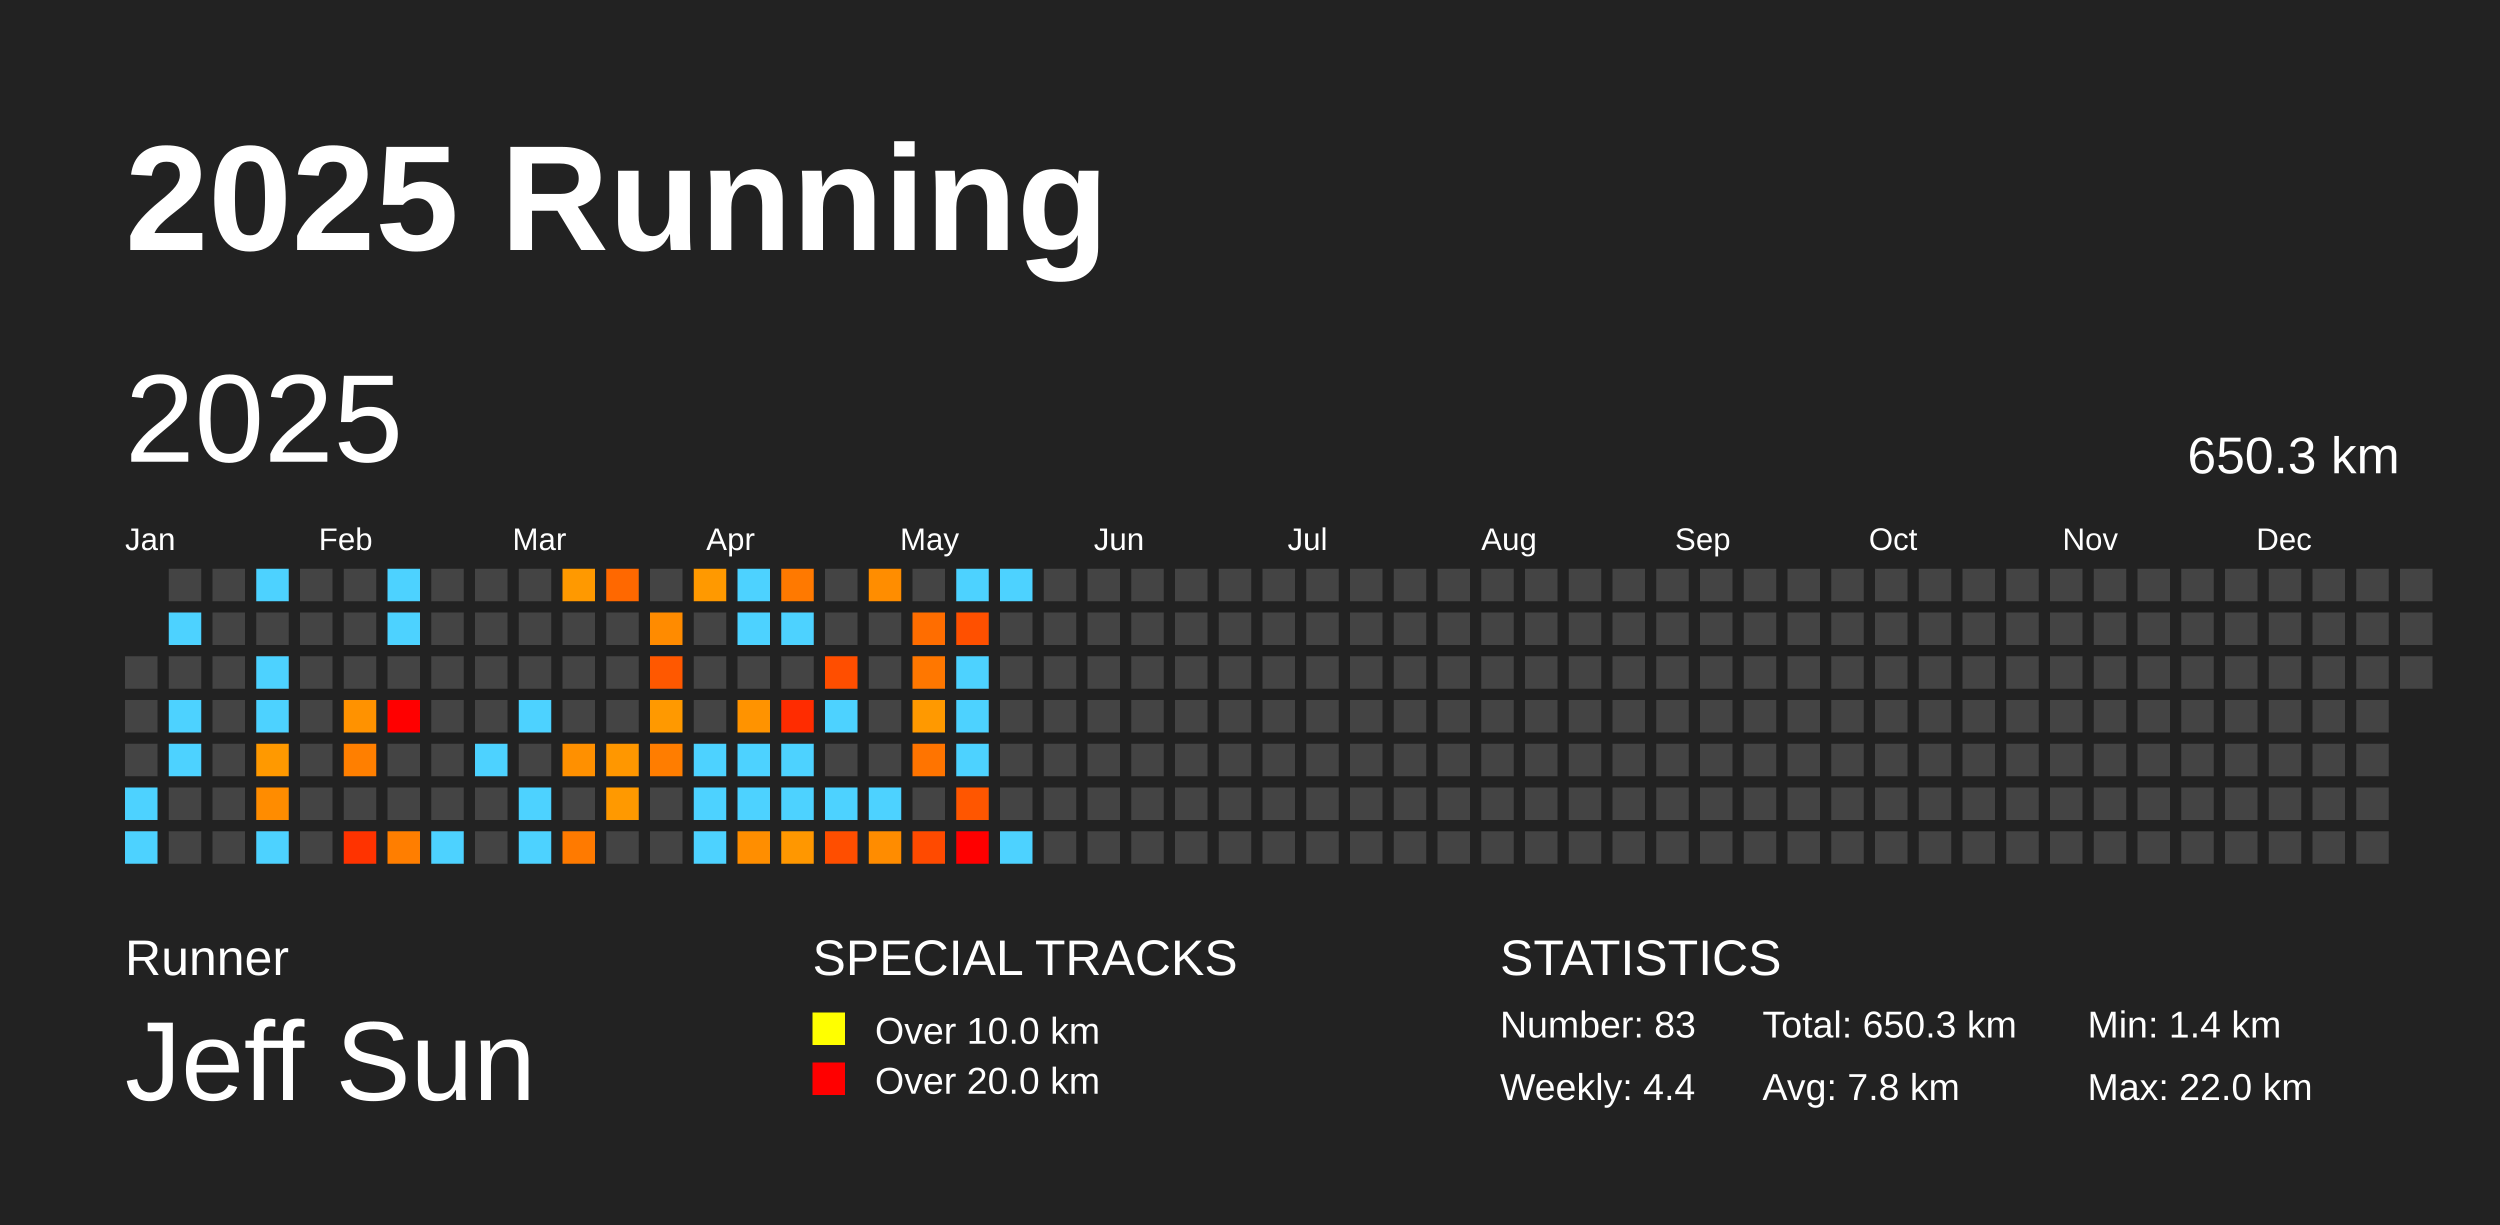
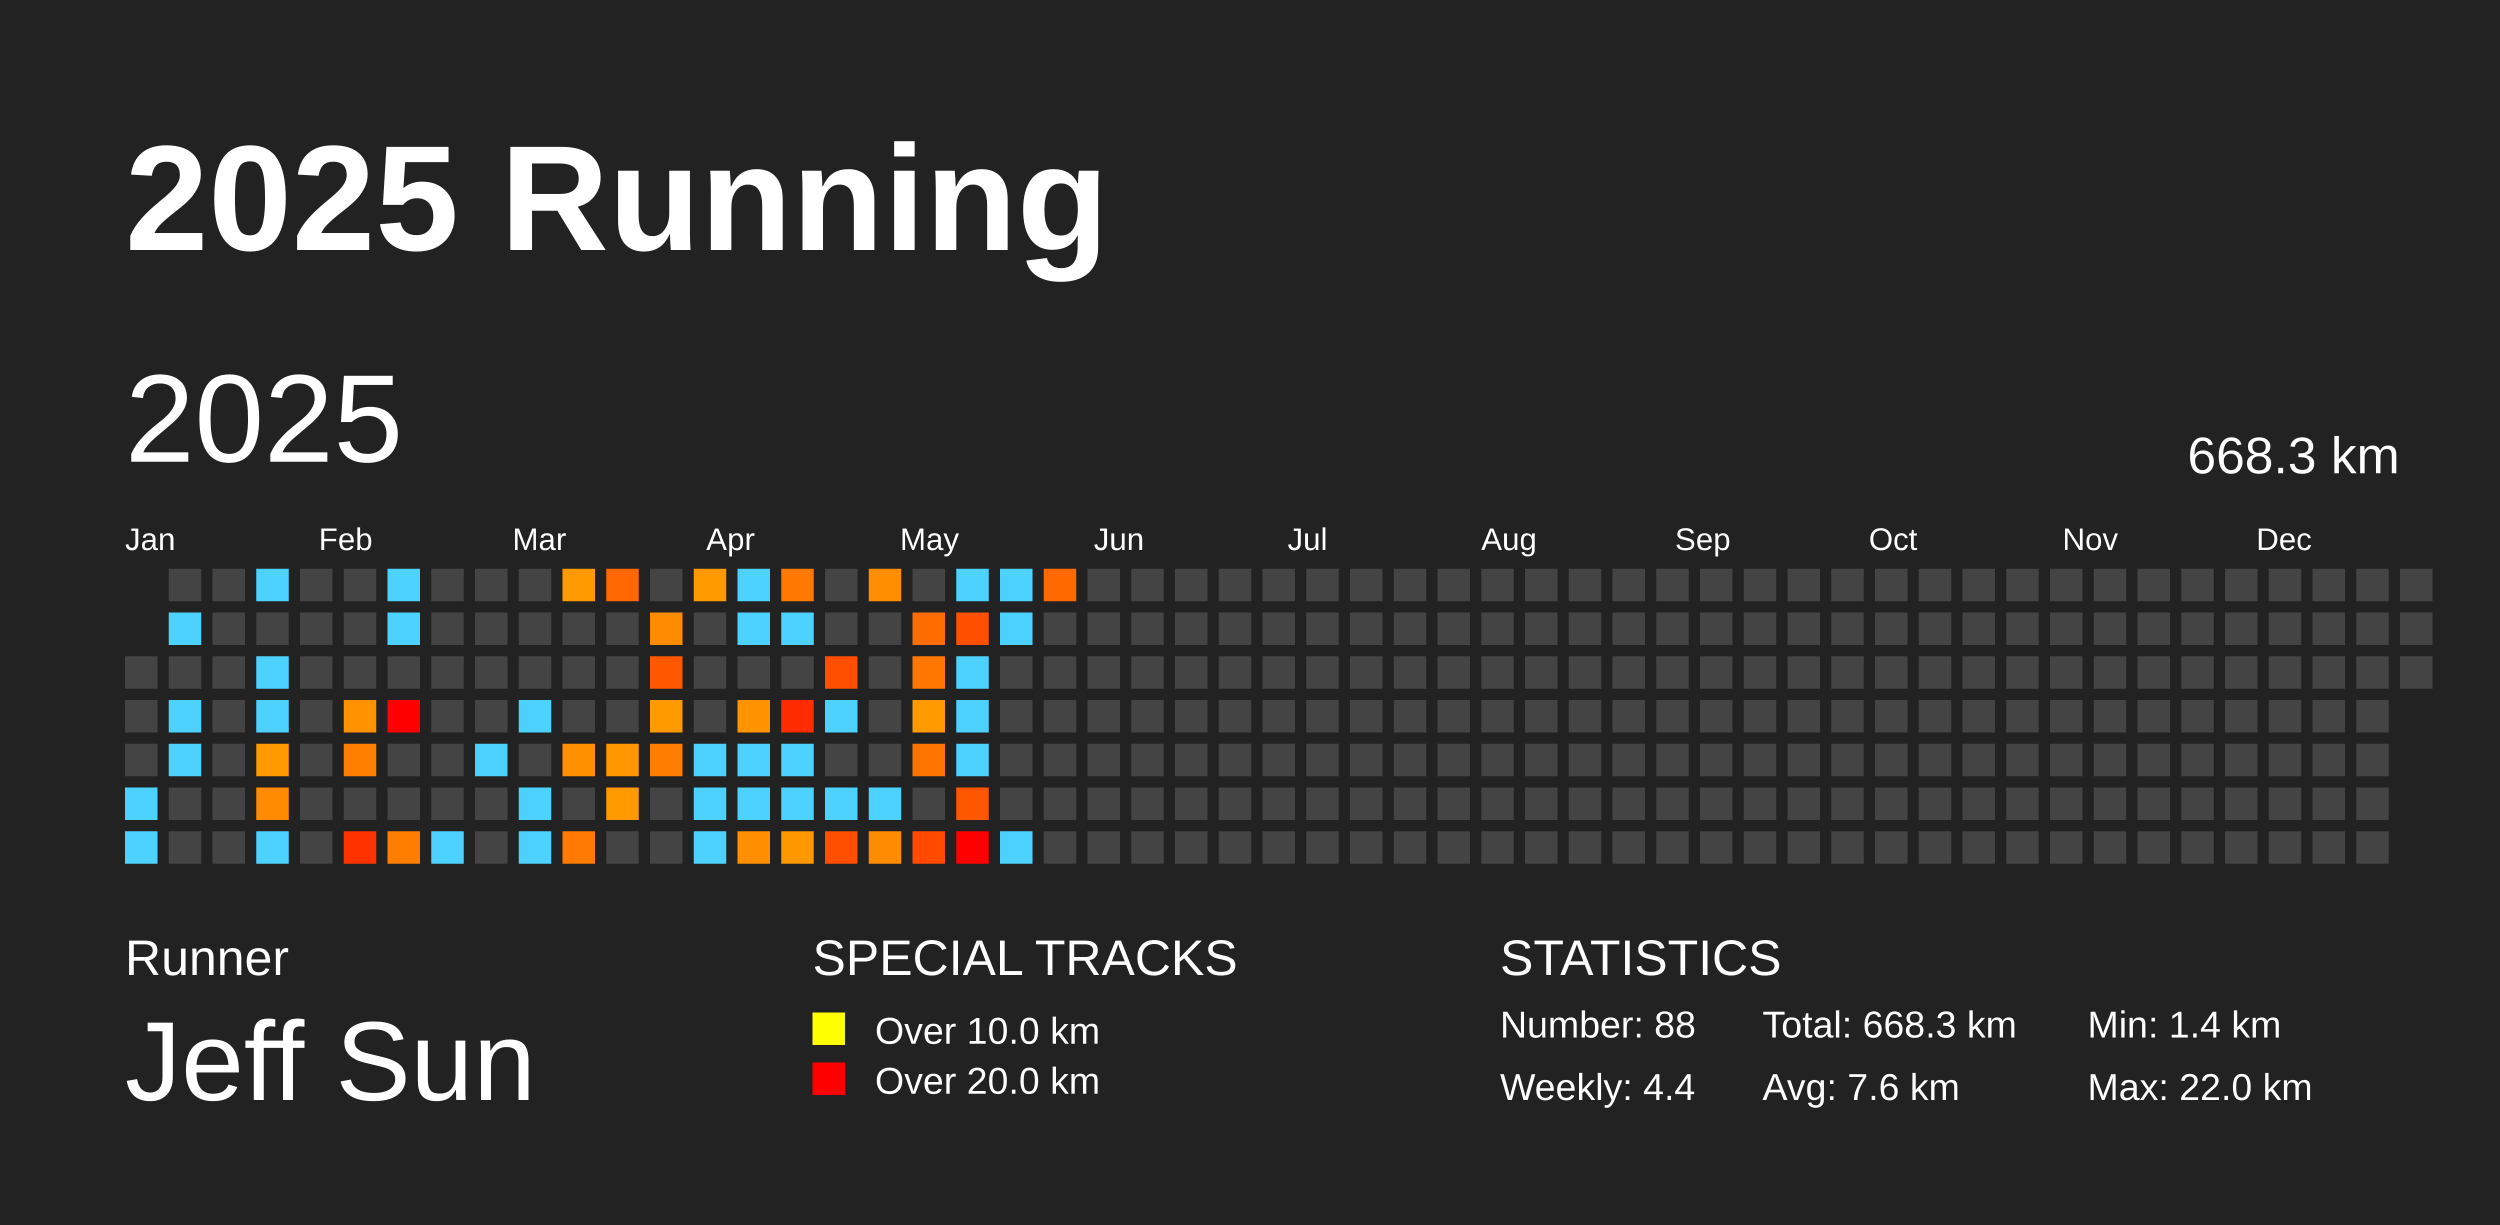
<svg xmlns="http://www.w3.org/2000/svg" baseProfile="full" height="98mm" version="1.1" viewBox="0,0,200,98" width="200mm">
  <defs />
  <rect fill="#222222" height="98" width="200" x="0" y="0" />
  <text fill="#FFFFFF" style="font-size:12px; font-family:Arial; font-weight:bold;" x="10" y="20">2025 Running</text>
  <text fill="#FFFFFF" style="font-size:4px; font-family:Arial" x="10" y="78">Runner</text>
  <text fill="#FFFFFF" style="font-size:9px; font-family:Arial" x="10" y="88">Jeff Sun</text>
  <text fill="#FFFFFF" style="font-size:4px; font-family:Arial" x="65" y="78">SPECIAL TRACKS</text>
  <rect fill="yellow" height="2.6" width="2.6" x="65" y="81" />
  <text fill="#FFFFFF" style="font-size:3px; font-family:Arial" x="70" y="83.5">Over 10.0 km</text>
  <rect fill="red" height="2.6" width="2.6" x="65" y="85" />
  <text fill="#FFFFFF" style="font-size:3px; font-family:Arial" x="70" y="87.5">Over 20.0 km</text>
  <text fill="#FFFFFF" style="font-size:4px; font-family:Arial" x="120" y="78">STATISTICS</text>
-   <text fill="#FFFFFF" style="font-size:3px; font-family:Arial" x="120" y="83">Number: 83</text>
+   <text fill="#FFFFFF" style="font-size:3px; font-family:Arial" x="120" y="83">Number: 88</text>
  <text fill="#FFFFFF" style="font-size:3px; font-family:Arial" x="120" y="88">Weekly: 4.4</text>
-   <text fill="#FFFFFF" style="font-size:3px; font-family:Arial" x="141" y="83">Total: 650.3 km</text>
-   <text fill="#FFFFFF" style="font-size:3px; font-family:Arial" x="141" y="88">Avg: 7.8 km</text>
+   <text fill="#FFFFFF" style="font-size:3px; font-family:Arial" x="141" y="83">Total: 668.3 km</text>
+   <text fill="#FFFFFF" style="font-size:3px; font-family:Arial" x="141" y="88">Avg: 7.6 km</text>
  <text fill="#FFFFFF" style="font-size:3px; font-family:Arial" x="167" y="83">Min: 1.4 km</text>
  <text fill="#FFFFFF" style="font-size:3px; font-family:Arial" x="167" y="88">Max: 22.0 km</text>
  <text dominant-baseline="hanging" fill="#FFFFFF" style="font-size:10.0px; font-family:Arial;" x="10" y="30">2025</text>
-   <text dominant-baseline="hanging" fill="#FFFFFF" style="font-size:4.125px; font-family:Arial;" x="175" y="35">650.3 km</text>
+   <text dominant-baseline="hanging" fill="#FFFFFF" style="font-size:4.125px; font-family:Arial;" x="175" y="35">668.3 km</text>
  <text fill="#FFFFFF" style="font-size:2.5px; font-family:Arial" x="10.0" y="44">Jan</text>
  <text fill="#FFFFFF" style="font-size:2.5px; font-family:Arial" x="25.5" y="44">Feb</text>
  <text fill="#FFFFFF" style="font-size:2.5px; font-family:Arial" x="41.0" y="44">Mar</text>
  <text fill="#FFFFFF" style="font-size:2.5px; font-family:Arial" x="56.5" y="44">Apr</text>
  <text fill="#FFFFFF" style="font-size:2.5px; font-family:Arial" x="72.0" y="44">May</text>
  <text fill="#FFFFFF" style="font-size:2.5px; font-family:Arial" x="87.5" y="44">Jun</text>
  <text fill="#FFFFFF" style="font-size:2.5px; font-family:Arial" x="103.0" y="44">Jul</text>
  <text fill="#FFFFFF" style="font-size:2.5px; font-family:Arial" x="118.5" y="44">Aug</text>
  <text fill="#FFFFFF" style="font-size:2.5px; font-family:Arial" x="134.0" y="44">Sep</text>
  <text fill="#FFFFFF" style="font-size:2.5px; font-family:Arial" x="149.5" y="44">Oct</text>
  <text fill="#FFFFFF" style="font-size:2.5px; font-family:Arial" x="165.0" y="44">Nov</text>
  <text fill="#FFFFFF" style="font-size:2.5px; font-family:Arial" x="180.5" y="44">Dec</text>
  <rect fill="#444444" height="2.6" width="2.6" x="10.0" y="52.5" />
  <rect fill="#444444" height="2.6" width="2.6" x="10.0" y="56.0" />
  <rect fill="#444444" height="2.6" width="2.6" x="10.0" y="59.5" />
  <rect fill="#4dd2ff" height="2.6" width="2.6" x="10.0" y="63.0" />
  <rect fill="#4dd2ff" height="2.6" width="2.6" x="10.0" y="66.5" />
  <rect fill="#444444" height="2.6" width="2.6" x="13.5" y="45.5" />
  <rect fill="#4dd2ff" height="2.6" width="2.6" x="13.5" y="49.0" />
  <rect fill="#444444" height="2.6" width="2.6" x="13.5" y="52.5" />
  <rect fill="#4dd2ff" height="2.6" width="2.6" x="13.5" y="56.0" />
  <rect fill="#4dd2ff" height="2.6" width="2.6" x="13.5" y="59.5" />
  <rect fill="#444444" height="2.6" width="2.6" x="13.5" y="63.0" />
  <rect fill="#444444" height="2.6" width="2.6" x="13.5" y="66.5" />
  <rect fill="#444444" height="2.6" width="2.6" x="17.0" y="45.5" />
  <rect fill="#444444" height="2.6" width="2.6" x="17.0" y="49.0" />
  <rect fill="#444444" height="2.6" width="2.6" x="17.0" y="52.5" />
  <rect fill="#444444" height="2.6" width="2.6" x="17.0" y="56.0" />
  <rect fill="#444444" height="2.6" width="2.6" x="17.0" y="59.5" />
  <rect fill="#444444" height="2.6" width="2.6" x="17.0" y="63.0" />
  <rect fill="#444444" height="2.6" width="2.6" x="17.0" y="66.5" />
  <rect fill="#4dd2ff" height="2.6" width="2.6" x="20.5" y="45.5" />
  <rect fill="#444444" height="2.6" width="2.6" x="20.5" y="49.0" />
  <rect fill="#4dd2ff" height="2.6" width="2.6" x="20.5" y="52.5" />
  <rect fill="#4dd2ff" height="2.6" width="2.6" x="20.5" y="56.0" />
  <rect fill="#ff9900" height="2.6" width="2.6" x="20.5" y="59.5" />
  <rect fill="#ff8c00" height="2.6" width="2.6" x="20.5" y="63.0" />
  <rect fill="#4dd2ff" height="2.6" width="2.6" x="20.5" y="66.5" />
  <rect fill="#444444" height="2.6" width="2.6" x="24.0" y="45.5" />
  <rect fill="#444444" height="2.6" width="2.6" x="24.0" y="49.0" />
  <rect fill="#444444" height="2.6" width="2.6" x="24.0" y="52.5" />
  <rect fill="#444444" height="2.6" width="2.6" x="24.0" y="56.0" />
  <rect fill="#444444" height="2.6" width="2.6" x="24.0" y="59.5" />
  <rect fill="#444444" height="2.6" width="2.6" x="24.0" y="63.0" />
  <rect fill="#444444" height="2.6" width="2.6" x="24.0" y="66.5" />
  <rect fill="#444444" height="2.6" width="2.6" x="27.5" y="45.5" />
  <rect fill="#444444" height="2.6" width="2.6" x="27.5" y="49.0" />
  <rect fill="#444444" height="2.6" width="2.6" x="27.5" y="52.5" />
  <rect fill="#ff9200" height="2.6" width="2.6" x="27.5" y="56.0" />
  <rect fill="#ff7f00" height="2.6" width="2.6" x="27.5" y="59.5" />
  <rect fill="#444444" height="2.6" width="2.6" x="27.5" y="63.0" />
  <rect fill="#ff3300" height="2.6" width="2.6" x="27.5" y="66.5" />
  <rect fill="#4dd2ff" height="2.6" width="2.6" x="31.0" y="45.5" />
  <rect fill="#4dd2ff" height="2.6" width="2.6" x="31.0" y="49.0" />
  <rect fill="#444444" height="2.6" width="2.6" x="31.0" y="52.5" />
  <rect fill="red" height="2.6" width="2.6" x="31.0" y="56.0" />
  <rect fill="#444444" height="2.6" width="2.6" x="31.0" y="59.5" />
  <rect fill="#444444" height="2.6" width="2.6" x="31.0" y="63.0" />
  <rect fill="#ff7e00" height="2.6" width="2.6" x="31.0" y="66.5" />
  <rect fill="#444444" height="2.6" width="2.6" x="34.5" y="45.5" />
  <rect fill="#444444" height="2.6" width="2.6" x="34.5" y="49.0" />
  <rect fill="#444444" height="2.6" width="2.6" x="34.5" y="52.5" />
  <rect fill="#444444" height="2.6" width="2.6" x="34.5" y="56.0" />
  <rect fill="#444444" height="2.6" width="2.6" x="34.5" y="59.5" />
  <rect fill="#444444" height="2.6" width="2.6" x="34.5" y="63.0" />
  <rect fill="#4dd2ff" height="2.6" width="2.6" x="34.5" y="66.5" />
  <rect fill="#444444" height="2.6" width="2.6" x="38.0" y="45.5" />
  <rect fill="#444444" height="2.6" width="2.6" x="38.0" y="49.0" />
  <rect fill="#444444" height="2.6" width="2.6" x="38.0" y="52.5" />
  <rect fill="#444444" height="2.6" width="2.6" x="38.0" y="56.0" />
  <rect fill="#4dd2ff" height="2.6" width="2.6" x="38.0" y="59.5" />
  <rect fill="#444444" height="2.6" width="2.6" x="38.0" y="63.0" />
  <rect fill="#444444" height="2.6" width="2.6" x="38.0" y="66.5" />
  <rect fill="#444444" height="2.6" width="2.6" x="41.5" y="45.5" />
  <rect fill="#444444" height="2.6" width="2.6" x="41.5" y="49.0" />
  <rect fill="#444444" height="2.6" width="2.6" x="41.5" y="52.5" />
  <rect fill="#4dd2ff" height="2.6" width="2.6" x="41.5" y="56.0" />
  <rect fill="#444444" height="2.6" width="2.6" x="41.5" y="59.5" />
  <rect fill="#4dd2ff" height="2.6" width="2.6" x="41.5" y="63.0" />
  <rect fill="#4dd2ff" height="2.6" width="2.6" x="41.5" y="66.5" />
  <rect fill="#ff9900" height="2.6" width="2.6" x="45.0" y="45.5" />
  <rect fill="#444444" height="2.6" width="2.6" x="45.0" y="49.0" />
  <rect fill="#444444" height="2.6" width="2.6" x="45.0" y="52.5" />
  <rect fill="#444444" height="2.6" width="2.6" x="45.0" y="56.0" />
  <rect fill="#ff9000" height="2.6" width="2.6" x="45.0" y="59.5" />
  <rect fill="#444444" height="2.6" width="2.6" x="45.0" y="63.0" />
  <rect fill="#ff7a00" height="2.6" width="2.6" x="45.0" y="66.5" />
  <rect fill="#ff6800" height="2.6" width="2.6" x="48.5" y="45.5" />
  <rect fill="#444444" height="2.6" width="2.6" x="48.5" y="49.0" />
  <rect fill="#444444" height="2.6" width="2.6" x="48.5" y="52.5" />
  <rect fill="#444444" height="2.6" width="2.6" x="48.5" y="56.0" />
  <rect fill="#ff9700" height="2.6" width="2.6" x="48.5" y="59.5" />
  <rect fill="#ff9900" height="2.6" width="2.6" x="48.5" y="63.0" />
  <rect fill="#444444" height="2.6" width="2.6" x="48.5" y="66.5" />
  <rect fill="#444444" height="2.6" width="2.6" x="52.0" y="45.5" />
  <rect fill="#ff8b00" height="2.6" width="2.6" x="52.0" y="49.0" />
  <rect fill="#ff5800" height="2.6" width="2.6" x="52.0" y="52.5" />
  <rect fill="#ff9900" height="2.6" width="2.6" x="52.0" y="56.0" />
  <rect fill="#ff7d00" height="2.6" width="2.6" x="52.0" y="59.5" />
  <rect fill="#444444" height="2.6" width="2.6" x="52.0" y="63.0" />
  <rect fill="#444444" height="2.6" width="2.6" x="52.0" y="66.5" />
  <rect fill="#ff9900" height="2.6" width="2.6" x="55.5" y="45.5" />
  <rect fill="#444444" height="2.6" width="2.6" x="55.5" y="49.0" />
  <rect fill="#444444" height="2.6" width="2.6" x="55.5" y="52.5" />
  <rect fill="#444444" height="2.6" width="2.6" x="55.5" y="56.0" />
  <rect fill="#4dd2ff" height="2.6" width="2.6" x="55.5" y="59.5" />
  <rect fill="#4dd2ff" height="2.6" width="2.6" x="55.5" y="63.0" />
  <rect fill="#4dd2ff" height="2.6" width="2.6" x="55.5" y="66.5" />
  <rect fill="#4dd2ff" height="2.6" width="2.6" x="59.0" y="45.5" />
  <rect fill="#4dd2ff" height="2.6" width="2.6" x="59.0" y="49.0" />
  <rect fill="#444444" height="2.6" width="2.6" x="59.0" y="52.5" />
  <rect fill="#ff9300" height="2.6" width="2.6" x="59.0" y="56.0" />
  <rect fill="#4dd2ff" height="2.6" width="2.6" x="59.0" y="59.5" />
  <rect fill="#4dd2ff" height="2.6" width="2.6" x="59.0" y="63.0" />
  <rect fill="#ff8e00" height="2.6" width="2.6" x="59.0" y="66.5" />
  <rect fill="#ff7900" height="2.6" width="2.6" x="62.5" y="45.5" />
  <rect fill="#4dd2ff" height="2.6" width="2.6" x="62.5" y="49.0" />
  <rect fill="#444444" height="2.6" width="2.6" x="62.5" y="52.5" />
  <rect fill="#ff2c00" height="2.6" width="2.6" x="62.5" y="56.0" />
  <rect fill="#4dd2ff" height="2.6" width="2.6" x="62.5" y="59.5" />
  <rect fill="#4dd2ff" height="2.6" width="2.6" x="62.5" y="63.0" />
  <rect fill="#ff9700" height="2.6" width="2.6" x="62.5" y="66.5" />
  <rect fill="#444444" height="2.6" width="2.6" x="66.0" y="45.5" />
  <rect fill="#444444" height="2.6" width="2.6" x="66.0" y="49.0" />
  <rect fill="#ff4e00" height="2.6" width="2.6" x="66.0" y="52.5" />
  <rect fill="#4dd2ff" height="2.6" width="2.6" x="66.0" y="56.0" />
  <rect fill="#444444" height="2.6" width="2.6" x="66.0" y="59.5" />
  <rect fill="#4dd2ff" height="2.6" width="2.6" x="66.0" y="63.0" />
  <rect fill="#ff4e00" height="2.6" width="2.6" x="66.0" y="66.5" />
  <rect fill="#ff8d00" height="2.6" width="2.6" x="69.5" y="45.5" />
  <rect fill="#444444" height="2.6" width="2.6" x="69.5" y="49.0" />
  <rect fill="#444444" height="2.6" width="2.6" x="69.5" y="52.5" />
  <rect fill="#444444" height="2.6" width="2.6" x="69.5" y="56.0" />
  <rect fill="#444444" height="2.6" width="2.6" x="69.5" y="59.5" />
  <rect fill="#4dd2ff" height="2.6" width="2.6" x="69.5" y="63.0" />
  <rect fill="#ff8c00" height="2.6" width="2.6" x="69.5" y="66.5" />
  <rect fill="#444444" height="2.6" width="2.6" x="73.0" y="45.5" />
  <rect fill="#ff6d00" height="2.6" width="2.6" x="73.0" y="49.0" />
  <rect fill="#ff7700" height="2.6" width="2.6" x="73.0" y="52.5" />
  <rect fill="#ff9900" height="2.6" width="2.6" x="73.0" y="56.0" />
  <rect fill="#ff7400" height="2.6" width="2.6" x="73.0" y="59.5" />
  <rect fill="#444444" height="2.6" width="2.6" x="73.0" y="63.0" />
  <rect fill="#ff4a00" height="2.6" width="2.6" x="73.0" y="66.5" />
  <rect fill="#4dd2ff" height="2.6" width="2.6" x="76.5" y="45.5" />
  <rect fill="#ff5000" height="2.6" width="2.6" x="76.5" y="49.0" />
  <rect fill="#4dd2ff" height="2.6" width="2.6" x="76.5" y="52.5" />
  <rect fill="#4dd2ff" height="2.6" width="2.6" x="76.5" y="56.0" />
  <rect fill="#4dd2ff" height="2.6" width="2.6" x="76.5" y="59.5" />
  <rect fill="#ff5600" height="2.6" width="2.6" x="76.5" y="63.0" />
  <rect fill="red" height="2.6" width="2.6" x="76.5" y="66.5" />
  <rect fill="#4dd2ff" height="2.6" width="2.6" x="80.0" y="45.5" />
-   <rect fill="#444444" height="2.6" width="2.6" x="80.0" y="49.0" />
+   <rect fill="#4dd2ff" height="2.6" width="2.6" x="80.0" y="49.0" />
  <rect fill="#444444" height="2.6" width="2.6" x="80.0" y="52.5" />
  <rect fill="#444444" height="2.6" width="2.6" x="80.0" y="56.0" />
  <rect fill="#444444" height="2.6" width="2.6" x="80.0" y="59.5" />
  <rect fill="#444444" height="2.6" width="2.6" x="80.0" y="63.0" />
  <rect fill="#4dd2ff" height="2.6" width="2.6" x="80.0" y="66.5" />
-   <rect fill="#444444" height="2.6" width="2.6" x="83.5" y="45.5" />
+   <rect fill="#ff6900" height="2.6" width="2.6" x="83.5" y="45.5" />
  <rect fill="#444444" height="2.6" width="2.6" x="83.5" y="49.0" />
  <rect fill="#444444" height="2.6" width="2.6" x="83.5" y="52.5" />
  <rect fill="#444444" height="2.6" width="2.6" x="83.5" y="56.0" />
  <rect fill="#444444" height="2.6" width="2.6" x="83.5" y="59.5" />
  <rect fill="#444444" height="2.6" width="2.6" x="83.5" y="63.0" />
  <rect fill="#444444" height="2.6" width="2.6" x="83.5" y="66.5" />
  <rect fill="#444444" height="2.6" width="2.6" x="87.0" y="45.5" />
  <rect fill="#444444" height="2.6" width="2.6" x="87.0" y="49.0" />
  <rect fill="#444444" height="2.6" width="2.6" x="87.0" y="52.5" />
  <rect fill="#444444" height="2.6" width="2.6" x="87.0" y="56.0" />
  <rect fill="#444444" height="2.6" width="2.6" x="87.0" y="59.5" />
  <rect fill="#444444" height="2.6" width="2.6" x="87.0" y="63.0" />
  <rect fill="#444444" height="2.6" width="2.6" x="87.0" y="66.5" />
  <rect fill="#444444" height="2.6" width="2.6" x="90.5" y="45.5" />
  <rect fill="#444444" height="2.6" width="2.6" x="90.5" y="49.0" />
  <rect fill="#444444" height="2.6" width="2.6" x="90.5" y="52.5" />
  <rect fill="#444444" height="2.6" width="2.6" x="90.5" y="56.0" />
  <rect fill="#444444" height="2.6" width="2.6" x="90.5" y="59.5" />
  <rect fill="#444444" height="2.6" width="2.6" x="90.5" y="63.0" />
  <rect fill="#444444" height="2.6" width="2.6" x="90.5" y="66.5" />
  <rect fill="#444444" height="2.6" width="2.6" x="94.0" y="45.5" />
  <rect fill="#444444" height="2.6" width="2.6" x="94.0" y="49.0" />
  <rect fill="#444444" height="2.6" width="2.6" x="94.0" y="52.5" />
  <rect fill="#444444" height="2.6" width="2.6" x="94.0" y="56.0" />
  <rect fill="#444444" height="2.6" width="2.6" x="94.0" y="59.5" />
  <rect fill="#444444" height="2.6" width="2.6" x="94.0" y="63.0" />
  <rect fill="#444444" height="2.6" width="2.6" x="94.0" y="66.5" />
  <rect fill="#444444" height="2.6" width="2.6" x="97.5" y="45.5" />
  <rect fill="#444444" height="2.6" width="2.6" x="97.5" y="49.0" />
  <rect fill="#444444" height="2.6" width="2.6" x="97.5" y="52.5" />
  <rect fill="#444444" height="2.6" width="2.6" x="97.5" y="56.0" />
  <rect fill="#444444" height="2.6" width="2.6" x="97.5" y="59.5" />
  <rect fill="#444444" height="2.6" width="2.6" x="97.5" y="63.0" />
  <rect fill="#444444" height="2.6" width="2.6" x="97.5" y="66.5" />
  <rect fill="#444444" height="2.6" width="2.6" x="101.0" y="45.5" />
  <rect fill="#444444" height="2.6" width="2.6" x="101.0" y="49.0" />
  <rect fill="#444444" height="2.6" width="2.6" x="101.0" y="52.5" />
  <rect fill="#444444" height="2.6" width="2.6" x="101.0" y="56.0" />
  <rect fill="#444444" height="2.6" width="2.6" x="101.0" y="59.5" />
  <rect fill="#444444" height="2.6" width="2.6" x="101.0" y="63.0" />
  <rect fill="#444444" height="2.6" width="2.6" x="101.0" y="66.5" />
  <rect fill="#444444" height="2.6" width="2.6" x="104.5" y="45.5" />
  <rect fill="#444444" height="2.6" width="2.6" x="104.5" y="49.0" />
  <rect fill="#444444" height="2.6" width="2.6" x="104.5" y="52.5" />
  <rect fill="#444444" height="2.6" width="2.6" x="104.5" y="56.0" />
  <rect fill="#444444" height="2.6" width="2.6" x="104.5" y="59.5" />
  <rect fill="#444444" height="2.6" width="2.6" x="104.5" y="63.0" />
  <rect fill="#444444" height="2.6" width="2.6" x="104.5" y="66.5" />
  <rect fill="#444444" height="2.6" width="2.6" x="108.0" y="45.5" />
  <rect fill="#444444" height="2.6" width="2.6" x="108.0" y="49.0" />
  <rect fill="#444444" height="2.6" width="2.6" x="108.0" y="52.5" />
  <rect fill="#444444" height="2.6" width="2.6" x="108.0" y="56.0" />
  <rect fill="#444444" height="2.6" width="2.6" x="108.0" y="59.5" />
  <rect fill="#444444" height="2.6" width="2.6" x="108.0" y="63.0" />
  <rect fill="#444444" height="2.6" width="2.6" x="108.0" y="66.5" />
  <rect fill="#444444" height="2.6" width="2.6" x="111.5" y="45.5" />
  <rect fill="#444444" height="2.6" width="2.6" x="111.5" y="49.0" />
  <rect fill="#444444" height="2.6" width="2.6" x="111.5" y="52.5" />
  <rect fill="#444444" height="2.6" width="2.6" x="111.5" y="56.0" />
  <rect fill="#444444" height="2.6" width="2.6" x="111.5" y="59.5" />
  <rect fill="#444444" height="2.6" width="2.6" x="111.5" y="63.0" />
  <rect fill="#444444" height="2.6" width="2.6" x="111.5" y="66.5" />
  <rect fill="#444444" height="2.6" width="2.6" x="115.0" y="45.5" />
  <rect fill="#444444" height="2.6" width="2.6" x="115.0" y="49.0" />
  <rect fill="#444444" height="2.6" width="2.6" x="115.0" y="52.5" />
  <rect fill="#444444" height="2.6" width="2.6" x="115.0" y="56.0" />
  <rect fill="#444444" height="2.6" width="2.6" x="115.0" y="59.5" />
  <rect fill="#444444" height="2.6" width="2.6" x="115.0" y="63.0" />
  <rect fill="#444444" height="2.6" width="2.6" x="115.0" y="66.5" />
  <rect fill="#444444" height="2.6" width="2.6" x="118.5" y="45.5" />
  <rect fill="#444444" height="2.6" width="2.6" x="118.5" y="49.0" />
  <rect fill="#444444" height="2.6" width="2.6" x="118.5" y="52.5" />
  <rect fill="#444444" height="2.6" width="2.6" x="118.5" y="56.0" />
  <rect fill="#444444" height="2.6" width="2.6" x="118.5" y="59.5" />
  <rect fill="#444444" height="2.6" width="2.6" x="118.5" y="63.0" />
  <rect fill="#444444" height="2.6" width="2.6" x="118.5" y="66.5" />
  <rect fill="#444444" height="2.6" width="2.6" x="122.0" y="45.5" />
  <rect fill="#444444" height="2.6" width="2.6" x="122.0" y="49.0" />
  <rect fill="#444444" height="2.6" width="2.6" x="122.0" y="52.5" />
  <rect fill="#444444" height="2.6" width="2.6" x="122.0" y="56.0" />
  <rect fill="#444444" height="2.6" width="2.6" x="122.0" y="59.5" />
  <rect fill="#444444" height="2.6" width="2.6" x="122.0" y="63.0" />
  <rect fill="#444444" height="2.6" width="2.6" x="122.0" y="66.5" />
  <rect fill="#444444" height="2.6" width="2.6" x="125.5" y="45.5" />
  <rect fill="#444444" height="2.6" width="2.6" x="125.5" y="49.0" />
  <rect fill="#444444" height="2.6" width="2.6" x="125.5" y="52.5" />
  <rect fill="#444444" height="2.6" width="2.6" x="125.5" y="56.0" />
  <rect fill="#444444" height="2.6" width="2.6" x="125.5" y="59.5" />
  <rect fill="#444444" height="2.6" width="2.6" x="125.5" y="63.0" />
  <rect fill="#444444" height="2.6" width="2.6" x="125.5" y="66.5" />
  <rect fill="#444444" height="2.6" width="2.6" x="129.0" y="45.5" />
  <rect fill="#444444" height="2.6" width="2.6" x="129.0" y="49.0" />
  <rect fill="#444444" height="2.6" width="2.6" x="129.0" y="52.5" />
  <rect fill="#444444" height="2.6" width="2.6" x="129.0" y="56.0" />
  <rect fill="#444444" height="2.6" width="2.6" x="129.0" y="59.5" />
  <rect fill="#444444" height="2.6" width="2.6" x="129.0" y="63.0" />
  <rect fill="#444444" height="2.6" width="2.6" x="129.0" y="66.5" />
  <rect fill="#444444" height="2.6" width="2.6" x="132.5" y="45.5" />
  <rect fill="#444444" height="2.6" width="2.6" x="132.5" y="49.0" />
  <rect fill="#444444" height="2.6" width="2.6" x="132.5" y="52.5" />
  <rect fill="#444444" height="2.6" width="2.6" x="132.5" y="56.0" />
  <rect fill="#444444" height="2.6" width="2.6" x="132.5" y="59.5" />
  <rect fill="#444444" height="2.6" width="2.6" x="132.5" y="63.0" />
  <rect fill="#444444" height="2.6" width="2.6" x="132.5" y="66.5" />
  <rect fill="#444444" height="2.6" width="2.6" x="136.0" y="45.5" />
  <rect fill="#444444" height="2.6" width="2.6" x="136.0" y="49.0" />
  <rect fill="#444444" height="2.6" width="2.6" x="136.0" y="52.5" />
  <rect fill="#444444" height="2.6" width="2.6" x="136.0" y="56.0" />
  <rect fill="#444444" height="2.6" width="2.6" x="136.0" y="59.5" />
  <rect fill="#444444" height="2.6" width="2.6" x="136.0" y="63.0" />
  <rect fill="#444444" height="2.6" width="2.6" x="136.0" y="66.5" />
  <rect fill="#444444" height="2.6" width="2.6" x="139.5" y="45.5" />
  <rect fill="#444444" height="2.6" width="2.6" x="139.5" y="49.0" />
  <rect fill="#444444" height="2.6" width="2.6" x="139.5" y="52.5" />
  <rect fill="#444444" height="2.6" width="2.6" x="139.5" y="56.0" />
  <rect fill="#444444" height="2.6" width="2.6" x="139.5" y="59.5" />
  <rect fill="#444444" height="2.6" width="2.6" x="139.5" y="63.0" />
  <rect fill="#444444" height="2.6" width="2.6" x="139.5" y="66.5" />
  <rect fill="#444444" height="2.6" width="2.6" x="143.0" y="45.5" />
  <rect fill="#444444" height="2.6" width="2.6" x="143.0" y="49.0" />
  <rect fill="#444444" height="2.6" width="2.6" x="143.0" y="52.5" />
  <rect fill="#444444" height="2.6" width="2.6" x="143.0" y="56.0" />
  <rect fill="#444444" height="2.6" width="2.6" x="143.0" y="59.5" />
  <rect fill="#444444" height="2.6" width="2.6" x="143.0" y="63.0" />
  <rect fill="#444444" height="2.6" width="2.6" x="143.0" y="66.5" />
  <rect fill="#444444" height="2.6" width="2.6" x="146.5" y="45.5" />
  <rect fill="#444444" height="2.6" width="2.6" x="146.5" y="49.0" />
  <rect fill="#444444" height="2.6" width="2.6" x="146.5" y="52.5" />
  <rect fill="#444444" height="2.6" width="2.6" x="146.5" y="56.0" />
  <rect fill="#444444" height="2.6" width="2.6" x="146.5" y="59.5" />
  <rect fill="#444444" height="2.6" width="2.6" x="146.5" y="63.0" />
  <rect fill="#444444" height="2.6" width="2.6" x="146.5" y="66.5" />
  <rect fill="#444444" height="2.6" width="2.6" x="150.0" y="45.5" />
  <rect fill="#444444" height="2.6" width="2.6" x="150.0" y="49.0" />
  <rect fill="#444444" height="2.6" width="2.6" x="150.0" y="52.5" />
  <rect fill="#444444" height="2.6" width="2.6" x="150.0" y="56.0" />
  <rect fill="#444444" height="2.6" width="2.6" x="150.0" y="59.5" />
  <rect fill="#444444" height="2.6" width="2.6" x="150.0" y="63.0" />
  <rect fill="#444444" height="2.6" width="2.6" x="150.0" y="66.5" />
  <rect fill="#444444" height="2.6" width="2.6" x="153.5" y="45.5" />
  <rect fill="#444444" height="2.6" width="2.6" x="153.5" y="49.0" />
  <rect fill="#444444" height="2.6" width="2.6" x="153.5" y="52.5" />
  <rect fill="#444444" height="2.6" width="2.6" x="153.5" y="56.0" />
  <rect fill="#444444" height="2.6" width="2.6" x="153.5" y="59.5" />
  <rect fill="#444444" height="2.6" width="2.6" x="153.5" y="63.0" />
  <rect fill="#444444" height="2.6" width="2.6" x="153.5" y="66.5" />
  <rect fill="#444444" height="2.6" width="2.6" x="157.0" y="45.5" />
  <rect fill="#444444" height="2.6" width="2.6" x="157.0" y="49.0" />
  <rect fill="#444444" height="2.6" width="2.6" x="157.0" y="52.5" />
  <rect fill="#444444" height="2.6" width="2.6" x="157.0" y="56.0" />
  <rect fill="#444444" height="2.6" width="2.6" x="157.0" y="59.5" />
  <rect fill="#444444" height="2.6" width="2.6" x="157.0" y="63.0" />
  <rect fill="#444444" height="2.6" width="2.6" x="157.0" y="66.5" />
  <rect fill="#444444" height="2.6" width="2.6" x="160.5" y="45.5" />
  <rect fill="#444444" height="2.6" width="2.6" x="160.5" y="49.0" />
  <rect fill="#444444" height="2.6" width="2.6" x="160.5" y="52.5" />
  <rect fill="#444444" height="2.6" width="2.6" x="160.5" y="56.0" />
  <rect fill="#444444" height="2.6" width="2.6" x="160.5" y="59.5" />
  <rect fill="#444444" height="2.6" width="2.6" x="160.5" y="63.0" />
  <rect fill="#444444" height="2.6" width="2.6" x="160.5" y="66.5" />
  <rect fill="#444444" height="2.6" width="2.6" x="164.0" y="45.5" />
  <rect fill="#444444" height="2.6" width="2.6" x="164.0" y="49.0" />
  <rect fill="#444444" height="2.6" width="2.6" x="164.0" y="52.5" />
  <rect fill="#444444" height="2.6" width="2.6" x="164.0" y="56.0" />
  <rect fill="#444444" height="2.6" width="2.6" x="164.0" y="59.5" />
  <rect fill="#444444" height="2.6" width="2.6" x="164.0" y="63.0" />
  <rect fill="#444444" height="2.6" width="2.6" x="164.0" y="66.5" />
  <rect fill="#444444" height="2.6" width="2.6" x="167.5" y="45.5" />
  <rect fill="#444444" height="2.6" width="2.6" x="167.5" y="49.0" />
  <rect fill="#444444" height="2.6" width="2.6" x="167.5" y="52.5" />
  <rect fill="#444444" height="2.6" width="2.6" x="167.5" y="56.0" />
  <rect fill="#444444" height="2.6" width="2.6" x="167.5" y="59.5" />
  <rect fill="#444444" height="2.6" width="2.6" x="167.5" y="63.0" />
  <rect fill="#444444" height="2.6" width="2.6" x="167.5" y="66.5" />
  <rect fill="#444444" height="2.6" width="2.6" x="171.0" y="45.5" />
  <rect fill="#444444" height="2.6" width="2.6" x="171.0" y="49.0" />
  <rect fill="#444444" height="2.6" width="2.6" x="171.0" y="52.5" />
  <rect fill="#444444" height="2.6" width="2.6" x="171.0" y="56.0" />
  <rect fill="#444444" height="2.6" width="2.6" x="171.0" y="59.5" />
  <rect fill="#444444" height="2.6" width="2.6" x="171.0" y="63.0" />
  <rect fill="#444444" height="2.6" width="2.6" x="171.0" y="66.5" />
  <rect fill="#444444" height="2.6" width="2.6" x="174.5" y="45.5" />
  <rect fill="#444444" height="2.6" width="2.6" x="174.5" y="49.0" />
  <rect fill="#444444" height="2.6" width="2.6" x="174.5" y="52.5" />
  <rect fill="#444444" height="2.6" width="2.6" x="174.5" y="56.0" />
  <rect fill="#444444" height="2.6" width="2.6" x="174.5" y="59.5" />
  <rect fill="#444444" height="2.6" width="2.6" x="174.5" y="63.0" />
  <rect fill="#444444" height="2.6" width="2.6" x="174.5" y="66.5" />
  <rect fill="#444444" height="2.6" width="2.6" x="178.0" y="45.5" />
  <rect fill="#444444" height="2.6" width="2.6" x="178.0" y="49.0" />
  <rect fill="#444444" height="2.6" width="2.6" x="178.0" y="52.5" />
  <rect fill="#444444" height="2.6" width="2.6" x="178.0" y="56.0" />
  <rect fill="#444444" height="2.6" width="2.6" x="178.0" y="59.5" />
  <rect fill="#444444" height="2.6" width="2.6" x="178.0" y="63.0" />
  <rect fill="#444444" height="2.6" width="2.6" x="178.0" y="66.5" />
  <rect fill="#444444" height="2.6" width="2.6" x="181.5" y="45.5" />
  <rect fill="#444444" height="2.6" width="2.6" x="181.5" y="49.0" />
  <rect fill="#444444" height="2.6" width="2.6" x="181.5" y="52.5" />
  <rect fill="#444444" height="2.6" width="2.6" x="181.5" y="56.0" />
  <rect fill="#444444" height="2.6" width="2.6" x="181.5" y="59.5" />
  <rect fill="#444444" height="2.6" width="2.6" x="181.5" y="63.0" />
  <rect fill="#444444" height="2.6" width="2.6" x="181.5" y="66.5" />
  <rect fill="#444444" height="2.6" width="2.6" x="185.0" y="45.5" />
  <rect fill="#444444" height="2.6" width="2.6" x="185.0" y="49.0" />
  <rect fill="#444444" height="2.6" width="2.6" x="185.0" y="52.5" />
  <rect fill="#444444" height="2.6" width="2.6" x="185.0" y="56.0" />
  <rect fill="#444444" height="2.6" width="2.6" x="185.0" y="59.5" />
  <rect fill="#444444" height="2.6" width="2.6" x="185.0" y="63.0" />
  <rect fill="#444444" height="2.6" width="2.6" x="185.0" y="66.5" />
  <rect fill="#444444" height="2.6" width="2.6" x="188.5" y="45.5" />
  <rect fill="#444444" height="2.6" width="2.6" x="188.5" y="49.0" />
  <rect fill="#444444" height="2.6" width="2.6" x="188.5" y="52.5" />
  <rect fill="#444444" height="2.6" width="2.6" x="188.5" y="56.0" />
  <rect fill="#444444" height="2.6" width="2.6" x="188.5" y="59.5" />
  <rect fill="#444444" height="2.6" width="2.6" x="188.5" y="63.0" />
  <rect fill="#444444" height="2.6" width="2.6" x="188.5" y="66.5" />
  <rect fill="#444444" height="2.6" width="2.6" x="192.0" y="45.5" />
  <rect fill="#444444" height="2.6" width="2.6" x="192.0" y="49.0" />
  <rect fill="#444444" height="2.6" width="2.6" x="192.0" y="52.5" />
</svg>
